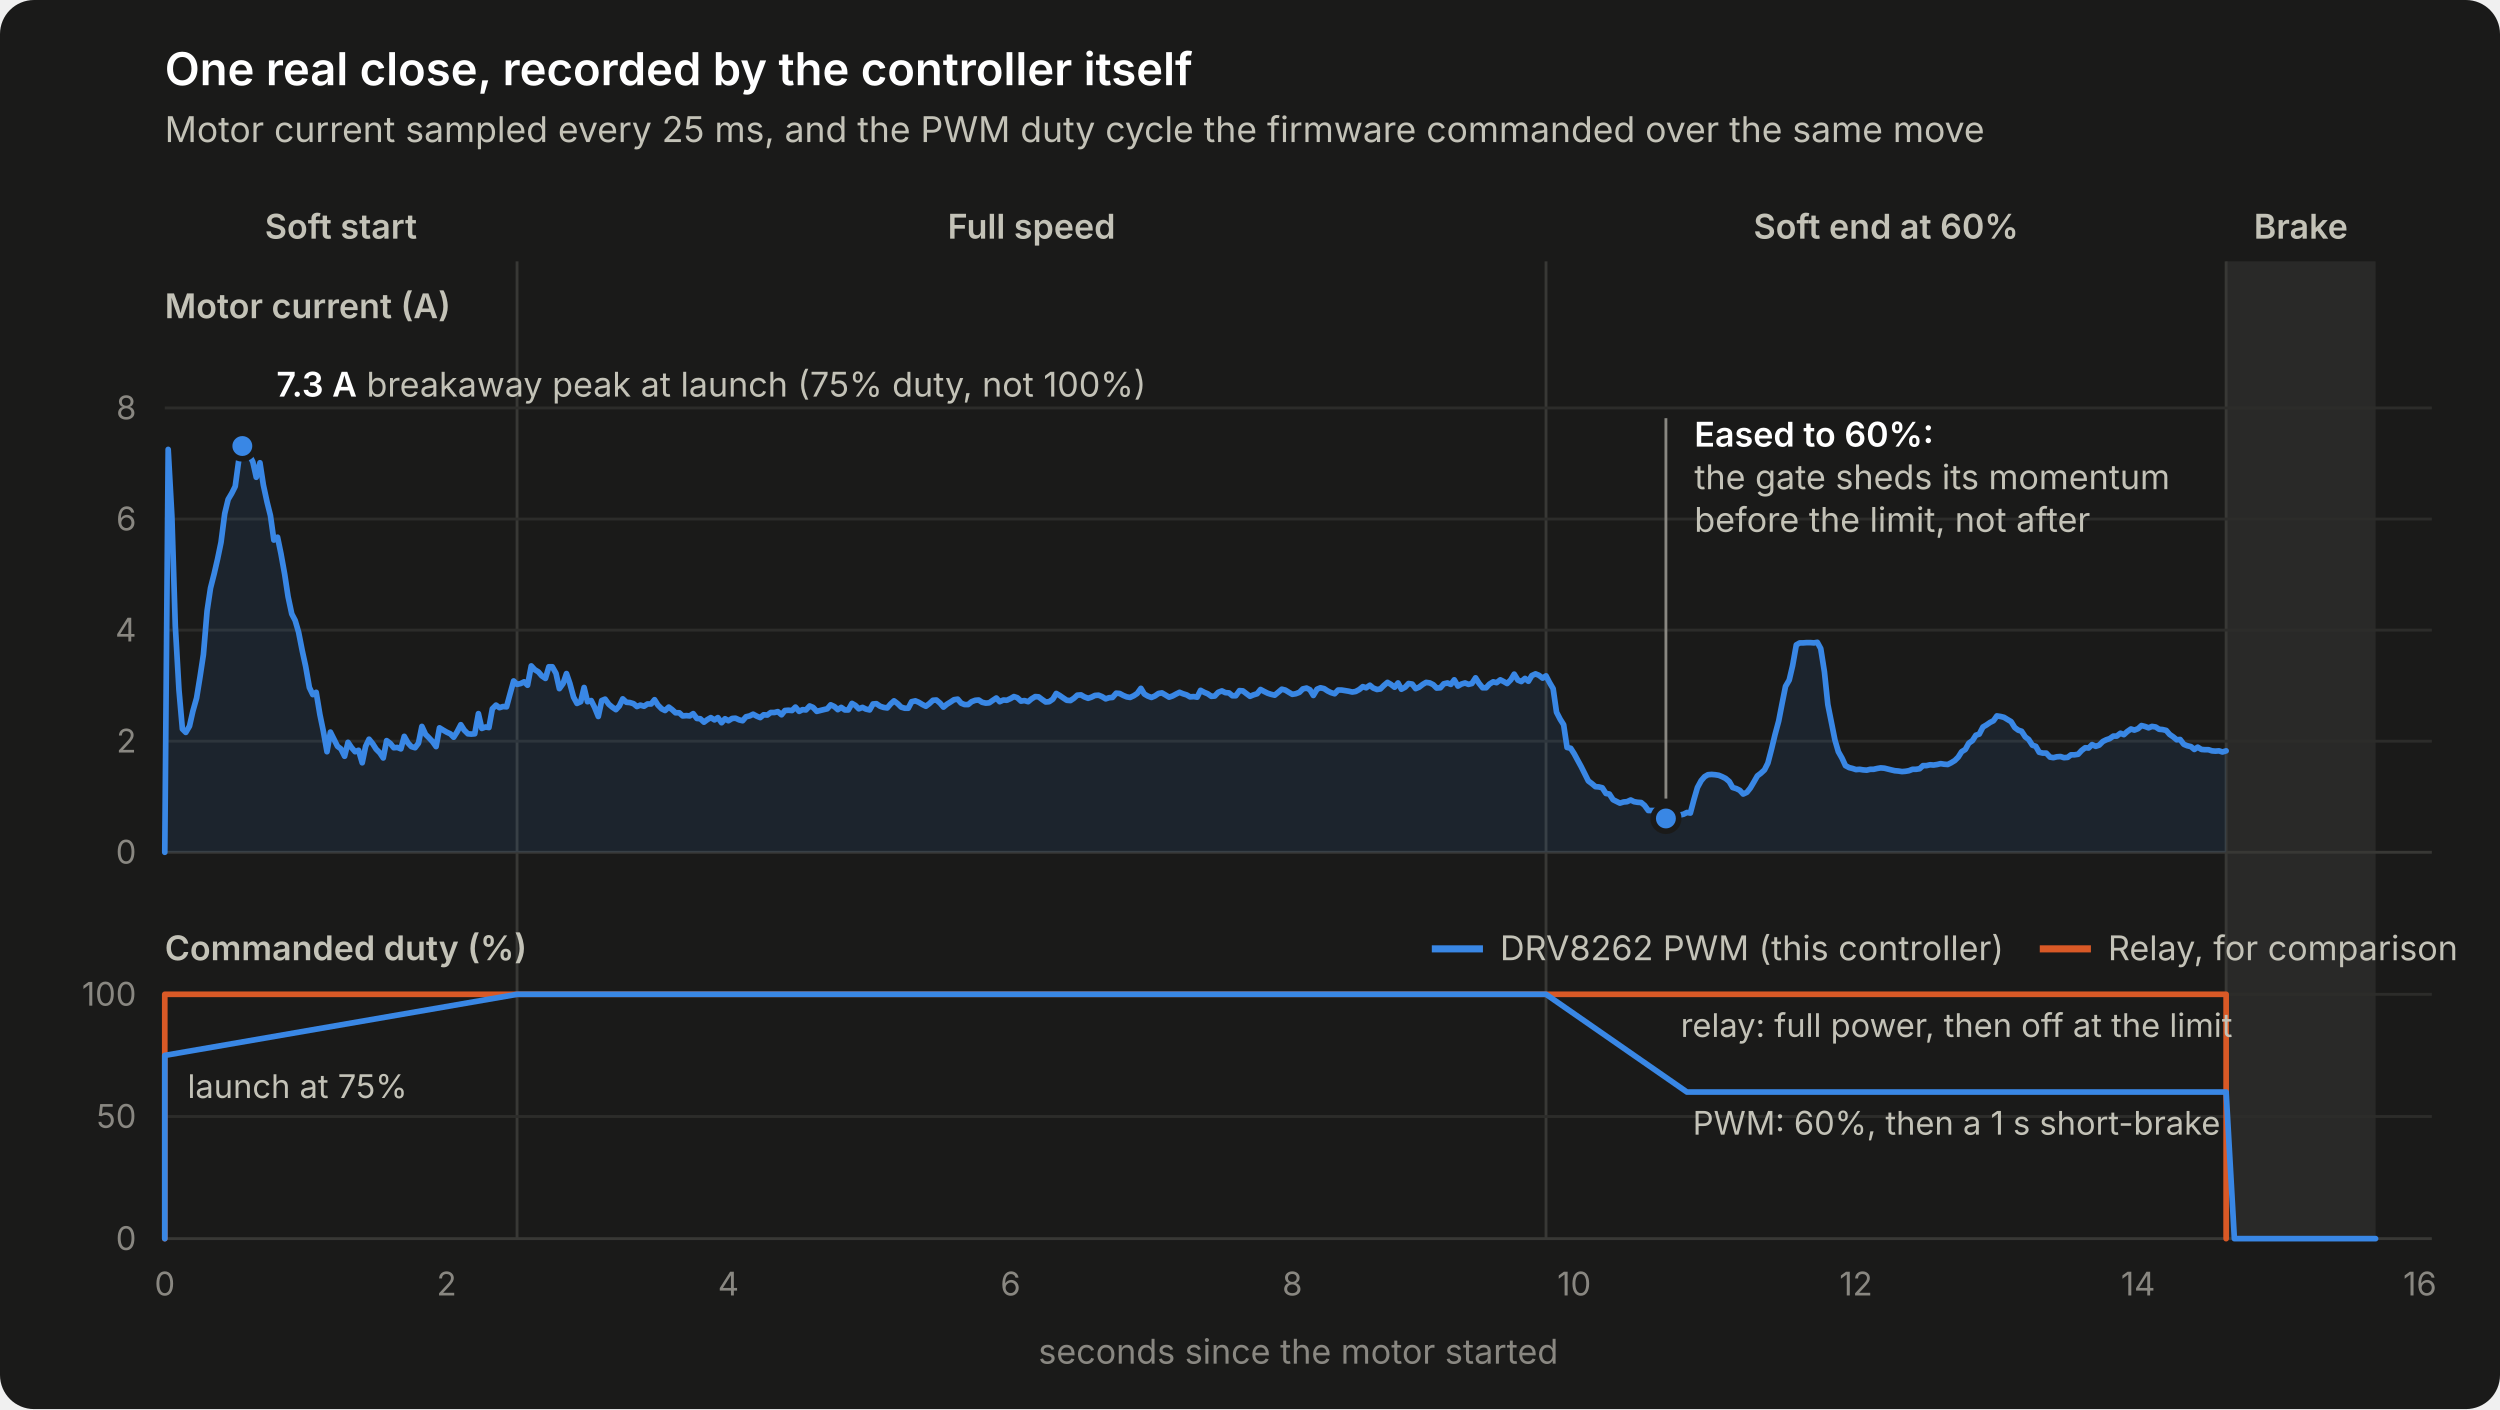
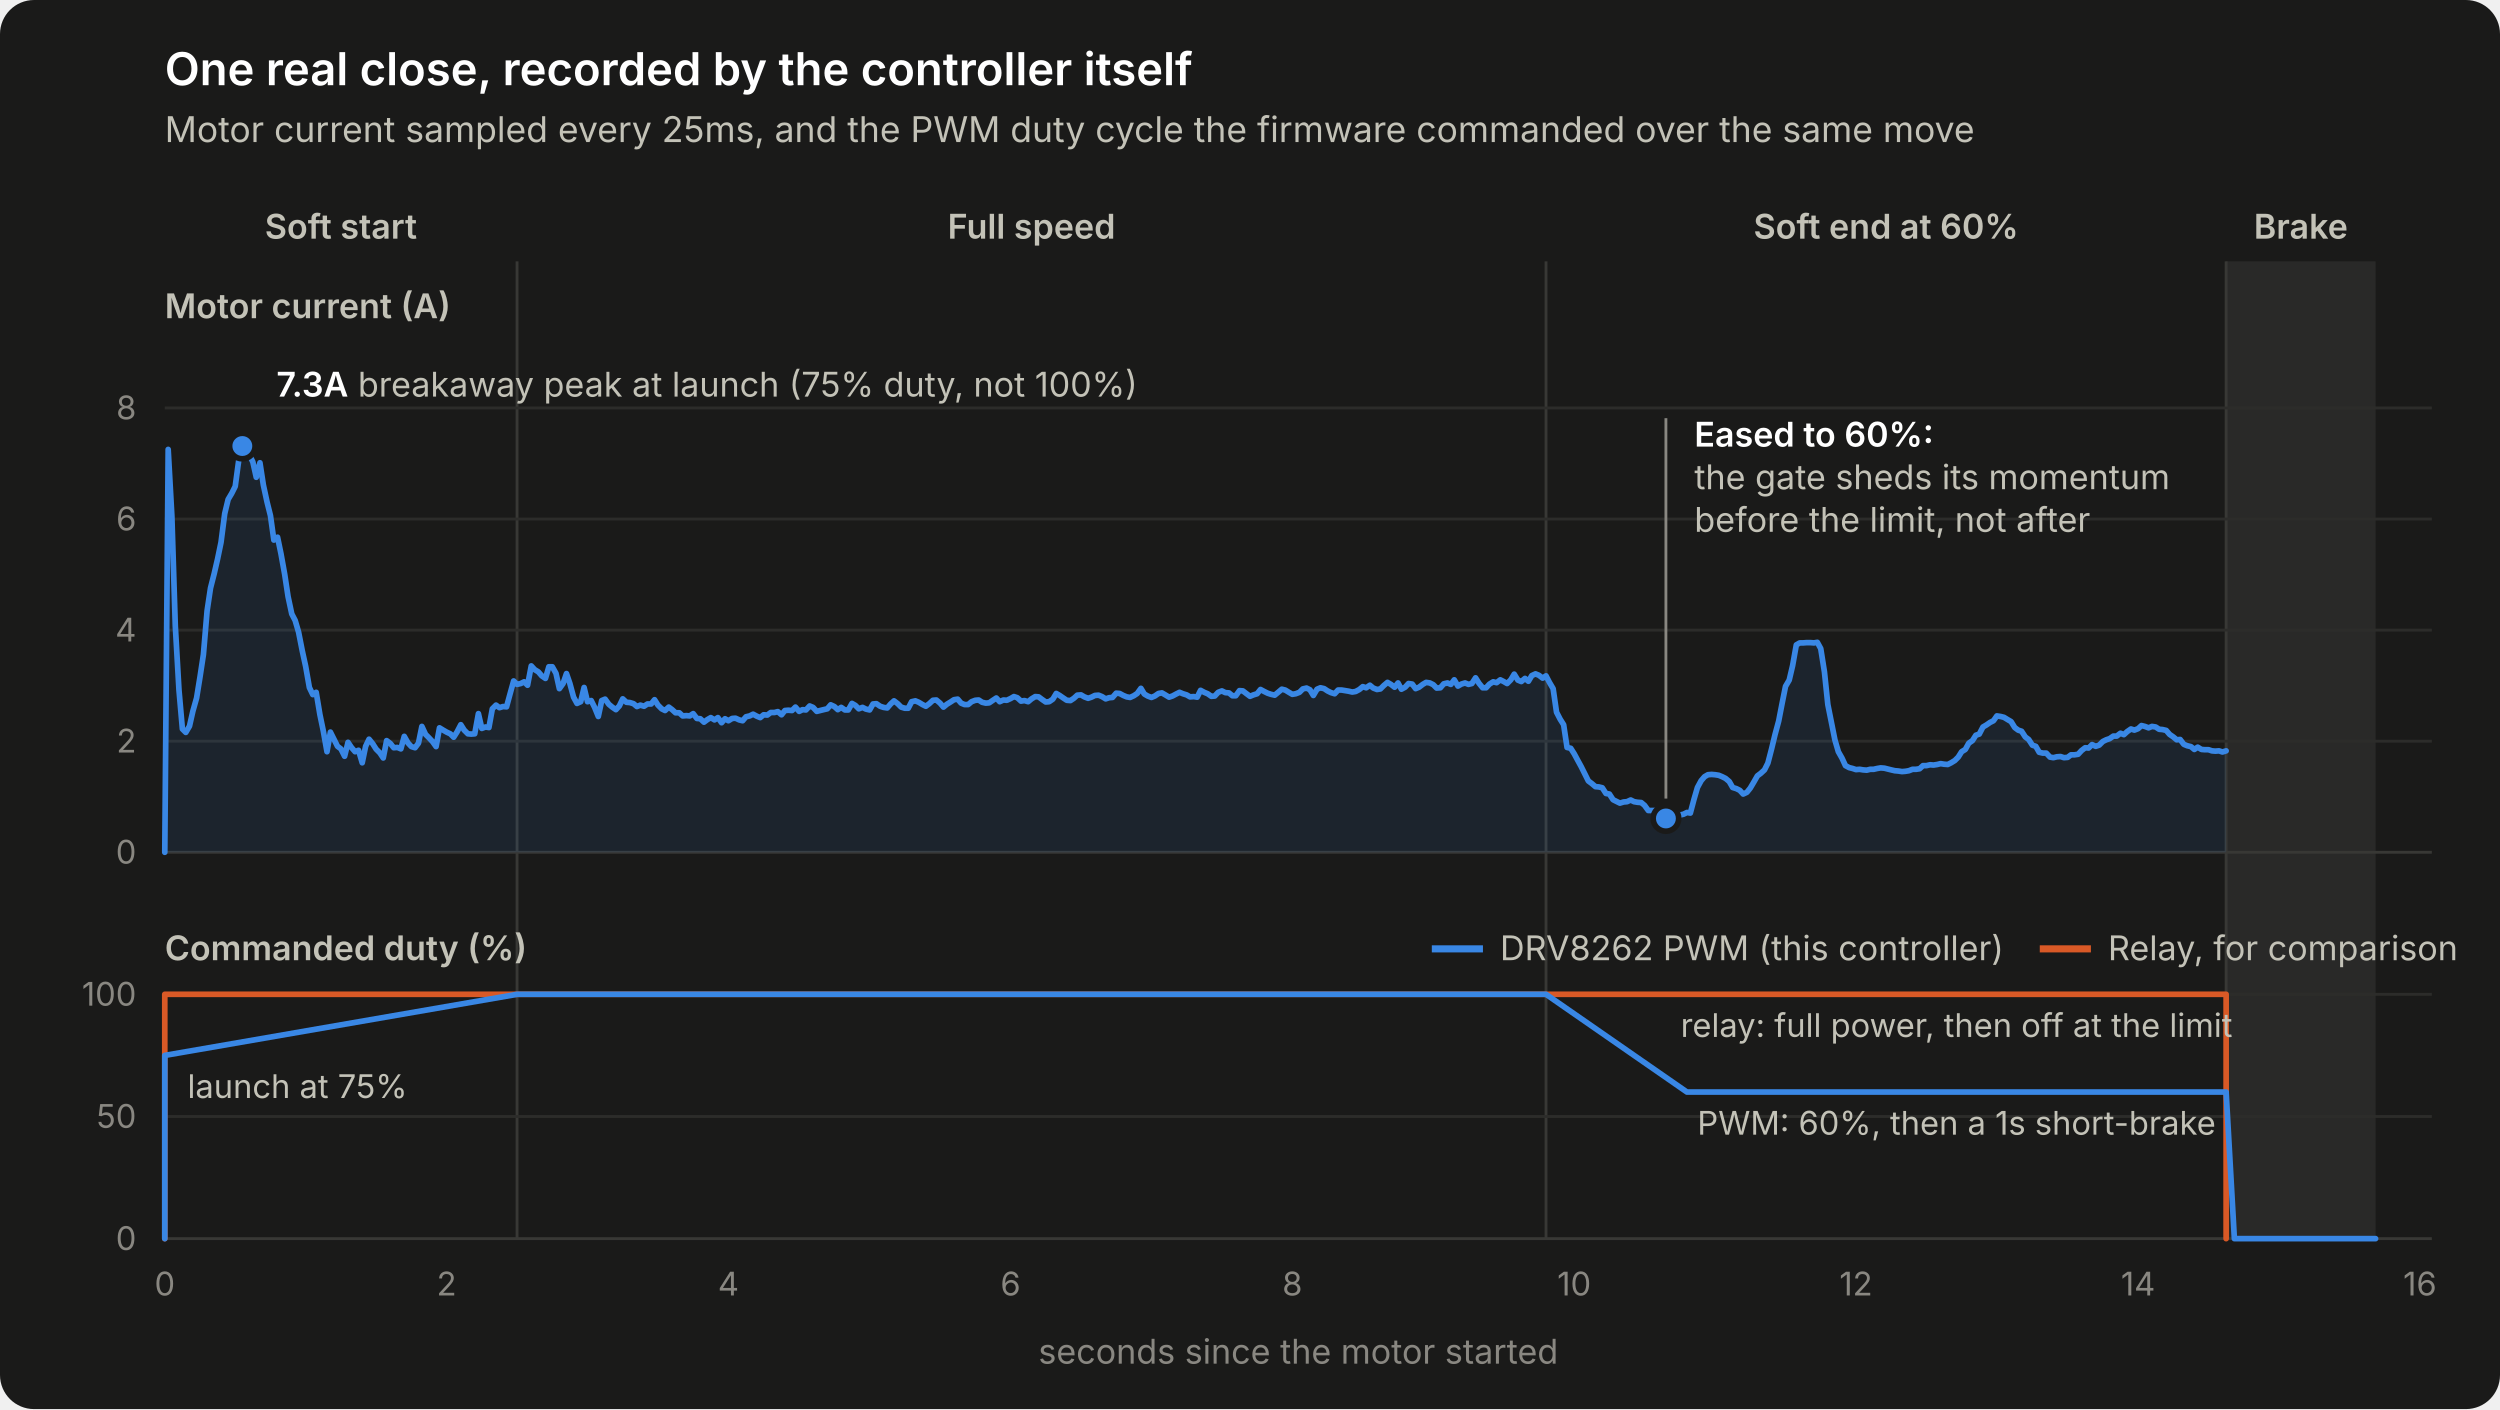
<svg xmlns="http://www.w3.org/2000/svg" viewBox="0 0 880 496" width="880" height="496" font-family="system-ui, -apple-system, 'Segoe UI', sans-serif" role="img" aria-labelledby="t d">
  <rect width="880" height="496" rx="12" fill="#1a1a19" />
  <text x="58.0" y="30.0" font-size="16" fill="#ffffff" text-anchor="start" font-weight="600">One real close, recorded by the controller itself</text>
-   <text x="58.0" y="50.0" font-size="12.5" fill="#c3c2b7" text-anchor="start">Motor current sampled every 25 ms, and the PWM duty cycle the firmware commanded over the same move</text>
+   <text x="58.0" y="50.0" font-size="12.5" fill="#c3c2b7" text-anchor="start">Motor current sampled every 25ms, and the PWM duty cycle the firmware commanded over the same move</text>
  <rect x="783.6" y="92" width="52.6" height="344" fill="#ffffff" fill-opacity="0.07" />
  <line x1="182.0" y1="92.0" x2="182.0" y2="436.0" stroke="#383835" stroke-width="1" />
  <line x1="544.2" y1="92.0" x2="544.2" y2="436.0" stroke="#383835" stroke-width="1" />
  <line x1="783.6" y1="92.0" x2="783.6" y2="436.0" stroke="#383835" stroke-width="1" />
  <text x="120.0" y="84.0" font-size="12" fill="#c3c2b7" text-anchor="middle" font-weight="600">Soft start</text>
  <text x="363.1" y="84.0" font-size="12" fill="#c3c2b7" text-anchor="middle" font-weight="600">Full speed</text>
  <text x="663.9" y="84.0" font-size="12" fill="#c3c2b7" text-anchor="middle" font-weight="600">Soft end at 60%</text>
  <text x="809.9" y="84.0" font-size="12" fill="#c3c2b7" text-anchor="middle" font-weight="600">Brake</text>
  <text x="58.0" y="112.0" font-size="12" fill="#c3c2b7" text-anchor="start" font-weight="600">Motor current (A)</text>
  <text x="48.0" y="304.0" font-size="11.5" fill="#898781" text-anchor="end" style="font-variant-numeric:tabular-nums">0</text>
  <line x1="58.0" y1="260.9" x2="856.0" y2="260.9" stroke="#2c2c2a" stroke-width="1" />
  <text x="48.0" y="264.9" font-size="11.5" fill="#898781" text-anchor="end" style="font-variant-numeric:tabular-nums">2</text>
  <line x1="58.0" y1="221.8" x2="856.0" y2="221.8" stroke="#2c2c2a" stroke-width="1" />
  <text x="48.0" y="225.8" font-size="11.5" fill="#898781" text-anchor="end" style="font-variant-numeric:tabular-nums">4</text>
  <line x1="58.0" y1="182.7" x2="856.0" y2="182.7" stroke="#2c2c2a" stroke-width="1" />
  <text x="48.0" y="186.7" font-size="11.5" fill="#898781" text-anchor="end" style="font-variant-numeric:tabular-nums">6</text>
  <line x1="58.0" y1="143.6" x2="856.0" y2="143.6" stroke="#2c2c2a" stroke-width="1" />
  <text x="48.0" y="147.6" font-size="11.5" fill="#898781" text-anchor="end" style="font-variant-numeric:tabular-nums">8</text>
  <line x1="58.0" y1="300.0" x2="856.0" y2="300.0" stroke="#383835" stroke-width="1" />
  <polygon points="58.0,300 58.0,300.0 59.2,158.2 60.5,181.7 61.7,220.2 63.0,242.9 64.2,256.6 65.4,257.8 66.7,255.6 67.9,250.3 69.2,245.7 70.4,238.3 71.6,230.4 72.9,215.0 74.1,207.0 75.4,201.9 76.6,196.7 77.8,190.9 79.1,180.8 80.3,175.8 81.6,173.6 82.8,171.2 84.0,162.3 85.3,157.0 86.5,159.2 87.8,160.2 89.0,162.6 90.2,168.0 91.5,162.9 92.7,170.7 94.0,176.7 95.2,181.5 96.4,190.1 97.7,189.1 98.9,194.9 100.2,202.1 101.4,210.0 102.7,216.1 103.9,218.4 105.1,222.5 106.4,229.1 107.6,234.6 108.9,242.0 110.1,244.5 111.3,243.7 112.6,251.5 113.8,257.3 115.1,264.6 116.3,257.7 117.5,260.1 118.8,262.7 120.0,263.6 121.3,266.2 122.5,261.3 123.7,263.1 125.0,264.6 126.2,264.1 127.5,268.5 128.7,262.7 129.9,260.2 131.2,261.8 132.4,263.7 133.7,265.0 134.9,266.8 136.1,260.7 137.4,261.7 138.6,263.2 139.9,263.1 141.1,263.6 142.3,259.2 143.6,261.5 144.8,262.8 146.1,263.2 147.3,261.6 148.5,255.7 149.8,258.5 151.0,259.7 152.3,261.1 153.5,262.8 154.7,256.2 156.0,257.0 157.2,257.7 158.5,258.3 159.7,259.5 160.9,257.6 162.2,255.1 163.4,257.0 164.7,258.3 165.9,258.4 167.1,258.3 168.4,251.2 169.6,256.4 170.9,255.9 172.1,256.1 173.3,249.5 174.6,248.2 175.8,249.1 177.1,248.7 178.3,248.8 179.5,244.4 180.8,239.7 182.0,240.9 183.3,240.6 184.5,240.0 185.7,241.2 187.0,234.4 188.2,235.7 189.5,236.5 190.7,237.9 192.0,238.8 193.2,234.7 194.4,234.7 195.7,237.0 196.9,242.4 198.2,240.6 199.4,237.1 200.6,240.6 201.9,245.4 203.1,247.6 204.4,247.0 205.6,242.0 206.8,247.0 208.1,246.6 209.3,249.0 210.6,252.2 211.8,246.6 213.0,246.1 214.3,247.9 215.5,248.9 216.8,249.8 218.0,248.5 219.2,246.0 220.5,247.2 221.7,247.3 223.0,247.7 224.2,248.7 225.4,248.2 226.7,248.6 227.9,247.8 229.2,247.8 230.4,246.3 231.6,248.2 232.9,249.5 234.1,250.1 235.4,248.9 236.6,249.8 237.8,250.9 239.1,250.9 240.3,252.0 241.6,251.9 242.8,252.0 244.0,251.2 245.3,252.9 246.5,253.0 247.8,254.2 249.0,253.3 250.2,252.6 251.5,253.4 252.7,252.6 254.0,254.4 255.2,253.0 256.4,253.7 257.7,252.9 258.9,252.8 260.2,253.4 261.4,253.7 262.6,252.3 263.9,252.0 265.1,251.4 266.4,252.1 267.6,252.6 268.8,251.6 270.1,251.7 271.3,250.8 272.6,250.8 273.8,250.5 275.1,251.6 276.3,250.1 277.5,250.0 278.8,250.1 280.0,248.9 281.3,250.4 282.5,249.8 283.7,249.9 285.0,248.5 286.2,249.0 287.5,250.4 288.7,250.1 289.9,249.8 291.2,249.5 292.4,248.1 293.7,248.7 294.9,249.8 296.1,249.0 297.4,249.9 298.6,249.9 299.9,247.6 301.1,248.3 302.3,249.5 303.6,249.0 304.8,249.6 306.1,249.9 307.3,247.8 308.5,247.7 309.8,248.6 311.0,249.0 312.3,249.2 313.5,247.8 314.7,246.7 316.0,247.7 317.2,248.9 318.5,249.3 319.7,249.3 320.9,247.0 322.2,246.7 323.4,247.2 324.7,248.0 325.9,248.6 327.1,247.7 328.4,246.5 329.6,246.4 330.9,247.5 332.1,248.9 333.3,247.9 334.6,247.1 335.8,246.3 337.1,246.1 338.3,247.5 339.5,248.0 340.8,248.0 342.0,247.0 343.3,246.5 344.5,246.4 345.7,247.2 347.0,247.5 348.2,247.4 349.5,246.5 350.7,245.7 351.9,247.0 353.2,246.4 354.4,246.5 355.7,245.9 356.9,245.2 358.1,245.6 359.4,246.8 360.6,246.6 361.9,247.0 363.1,246.0 364.4,245.2 365.6,245.3 366.8,246.2 368.1,247.1 369.3,247.0 370.6,246.1 371.8,244.1 373.0,244.8 374.3,245.7 375.5,246.5 376.8,246.6 378.0,245.8 379.2,244.7 380.5,244.6 381.7,245.3 383.0,245.8 384.2,245.4 385.4,244.8 386.7,244.7 387.9,245.2 389.2,246.0 390.4,245.6 391.6,245.5 392.9,244.0 394.1,244.1 395.4,244.8 396.6,245.3 397.8,245.5 399.1,244.9 400.3,244.1 401.6,242.3 402.8,244.3 404.0,245.0 405.3,245.5 406.5,245.0 407.8,244.1 409.0,243.9 410.2,244.6 411.5,245.4 412.7,245.0 414.0,244.3 415.2,243.7 416.4,244.2 417.7,244.6 418.9,245.3 420.2,245.2 421.4,245.4 422.6,243.0 423.9,243.7 425.1,244.2 426.4,245.1 427.6,245.0 428.8,243.7 430.1,243.2 431.3,243.8 432.6,243.9 433.8,244.9 435.0,244.9 436.3,243.1 437.5,243.2 438.8,244.2 440.0,245.1 441.2,244.6 442.5,244.2 443.7,242.7 445.0,243.4 446.2,244.0 447.4,244.4 448.7,244.7 449.9,243.7 451.2,242.6 452.4,242.9 453.7,243.7 454.9,244.4 456.1,244.2 457.4,243.7 458.6,242.5 459.9,242.2 461.1,242.8 462.3,244.8 463.6,242.6 464.8,242.1 466.1,242.4 467.3,243.2 468.5,243.8 469.8,244.2 471.0,242.9 472.3,242.9 473.5,243.1 474.7,243.3 476.0,243.6 477.2,243.4 478.5,242.7 479.7,241.7 480.9,242.1 482.2,241.2 483.4,242.2 484.7,242.7 485.9,242.5 487.1,241.3 488.4,240.2 489.6,240.9 490.9,241.9 492.1,240.4 493.3,242.6 494.6,241.9 495.8,240.6 497.1,240.8 498.3,242.4 499.5,241.9 500.8,240.9 502.0,240.2 503.3,240.4 504.5,241.0 505.7,242.2 507.0,242.1 508.2,240.7 509.5,240.4 510.7,240.9 511.9,239.3 513.2,241.5 514.4,240.8 515.7,240.4 516.9,240.9 518.1,240.6 519.4,238.6 520.6,240.5 521.9,242.1 523.1,242.1 524.3,240.8 525.6,240.0 526.8,240.3 528.1,239.3 529.3,239.9 530.5,240.6 531.8,239.3 533.0,237.3 534.3,239.4 535.5,239.9 536.8,238.8 538.0,239.8 539.2,237.8 540.5,237.2 541.7,237.7 543.0,238.7 544.2,237.9 545.4,240.2 546.7,242.4 547.9,250.7 549.2,253.2 550.4,255.1 551.6,263.1 552.9,263.4 554.1,265.3 555.4,267.7 556.6,269.9 557.8,272.3 559.1,274.9 560.3,275.8 561.6,276.9 562.8,277.0 564.0,277.3 565.3,279.3 566.5,279.5 567.8,281.5 569.0,282.1 570.2,282.7 571.5,282.3 572.7,282.2 574.0,281.6 575.2,282.2 576.4,282.4 577.7,282.5 578.9,283.5 580.2,285.3 581.4,285.3 582.6,285.3 583.9,288.0 585.1,288.1 586.4,288.1 587.6,287.1 588.8,286.4 590.1,286.4 591.3,286.9 592.6,286.6 593.8,286.0 595.0,286.2 596.3,281.3 597.5,277.2 598.8,274.8 600.0,273.4 601.2,272.7 602.5,272.6 603.7,272.7 605.0,272.9 606.2,273.4 607.4,274.0 608.7,275.1 609.9,277.2 611.2,277.6 612.4,278.2 613.6,279.5 614.9,278.9 616.1,277.4 617.4,275.2 618.6,273.1 619.8,272.2 621.1,271.0 622.3,268.6 623.6,263.6 624.8,258.6 626.1,253.8 627.3,247.6 628.5,241.6 629.8,239.4 631.0,234.3 632.3,227.0 633.5,226.3 634.7,226.3 636.0,226.2 637.2,226.2 638.5,226.3 639.7,226.1 640.9,228.3 642.2,236.5 643.4,248.0 644.7,254.5 645.9,260.5 647.1,264.6 648.4,266.9 649.6,269.5 650.9,270.2 652.1,270.5 653.3,270.9 654.6,270.8 655.8,271.0 657.1,271.1 658.3,270.8 659.5,270.8 660.8,270.5 662.0,270.3 663.3,270.4 664.5,270.7 665.7,271.0 667.0,271.3 668.2,271.4 669.5,271.6 670.7,271.5 671.9,271.3 673.2,270.8 674.4,270.8 675.7,270.6 676.9,269.5 678.1,269.5 679.4,269.2 680.6,269.3 681.9,269.1 683.1,268.8 684.3,269.0 685.6,269.1 686.8,268.5 688.1,267.7 689.3,266.5 690.5,264.6 691.8,263.8 693.0,261.6 694.3,260.7 695.5,258.8 696.7,258.4 698.0,255.9 699.2,255.2 700.5,254.3 701.7,253.7 702.9,252.0 704.2,252.2 705.4,252.5 706.7,253.3 707.9,254.0 709.2,256.1 710.4,257.0 711.6,257.4 712.9,259.4 714.1,260.3 715.4,262.3 716.6,262.7 717.8,264.8 719.1,265.1 720.3,265.1 721.6,266.5 722.8,266.7 724.0,266.4 725.3,266.3 726.5,266.7 727.8,266.6 729.0,265.7 730.2,265.7 731.5,265.5 732.7,264.2 734.0,263.2 735.2,263.3 736.4,262.1 737.7,262.7 738.9,262.3 740.2,261.0 741.4,260.4 742.6,260.0 743.9,259.1 745.1,259.1 746.4,258.1 747.6,258.6 748.8,257.5 750.1,256.6 751.3,257.0 752.6,256.5 753.8,255.4 755.0,255.7 756.3,256.2 757.5,255.7 758.8,255.9 760.0,256.7 761.2,256.8 762.5,257.1 763.7,258.5 765.0,259.4 766.2,260.4 767.4,260.3 768.7,262.0 769.9,262.5 771.2,262.8 772.4,263.8 773.6,263.0 774.9,263.8 776.1,263.9 777.4,263.9 778.6,264.3 779.8,264.4 781.1,264.3 782.3,264.7 783.6,264.3 783.6,300" fill="#3987e5" fill-opacity="0.10" />
  <polyline points="58.0,300.0 59.2,158.2 60.5,181.7 61.7,220.2 63.0,242.9 64.2,256.6 65.4,257.8 66.7,255.6 67.9,250.3 69.2,245.7 70.4,238.3 71.6,230.4 72.9,215.0 74.1,207.0 75.4,201.9 76.6,196.7 77.8,190.9 79.1,180.8 80.3,175.8 81.6,173.6 82.8,171.2 84.0,162.3 85.3,157.0 86.5,159.2 87.8,160.2 89.0,162.6 90.2,168.0 91.5,162.9 92.7,170.7 94.0,176.7 95.2,181.5 96.4,190.1 97.7,189.1 98.9,194.9 100.2,202.1 101.4,210.0 102.7,216.1 103.9,218.4 105.1,222.5 106.4,229.1 107.6,234.6 108.9,242.0 110.1,244.5 111.3,243.7 112.6,251.5 113.8,257.3 115.1,264.6 116.3,257.7 117.5,260.1 118.8,262.7 120.0,263.6 121.3,266.2 122.5,261.3 123.7,263.1 125.0,264.6 126.2,264.1 127.5,268.5 128.7,262.7 129.9,260.2 131.2,261.8 132.4,263.7 133.7,265.0 134.9,266.8 136.1,260.7 137.4,261.7 138.6,263.2 139.9,263.1 141.1,263.6 142.3,259.2 143.6,261.5 144.8,262.8 146.1,263.2 147.3,261.6 148.5,255.7 149.8,258.5 151.0,259.7 152.3,261.1 153.5,262.8 154.7,256.2 156.0,257.0 157.2,257.7 158.5,258.3 159.7,259.5 160.9,257.6 162.2,255.1 163.4,257.0 164.7,258.3 165.9,258.4 167.1,258.3 168.4,251.2 169.6,256.4 170.9,255.9 172.1,256.1 173.3,249.5 174.6,248.2 175.8,249.1 177.1,248.7 178.3,248.8 179.5,244.4 180.8,239.7 182.0,240.9 183.3,240.6 184.5,240.0 185.7,241.2 187.0,234.4 188.2,235.7 189.5,236.5 190.7,237.9 192.0,238.8 193.2,234.7 194.4,234.7 195.7,237.0 196.9,242.4 198.2,240.6 199.4,237.1 200.6,240.6 201.9,245.4 203.1,247.6 204.4,247.0 205.6,242.0 206.8,247.0 208.1,246.6 209.3,249.0 210.6,252.2 211.8,246.6 213.0,246.1 214.3,247.9 215.5,248.9 216.8,249.8 218.0,248.5 219.2,246.0 220.5,247.2 221.7,247.3 223.0,247.7 224.2,248.7 225.4,248.2 226.7,248.6 227.9,247.8 229.2,247.8 230.4,246.3 231.6,248.2 232.9,249.5 234.1,250.1 235.4,248.9 236.6,249.8 237.8,250.9 239.1,250.9 240.3,252.0 241.6,251.9 242.8,252.0 244.0,251.2 245.3,252.9 246.5,253.0 247.8,254.2 249.0,253.3 250.2,252.6 251.5,253.4 252.7,252.6 254.0,254.4 255.2,253.0 256.4,253.7 257.7,252.9 258.9,252.8 260.2,253.4 261.4,253.7 262.6,252.3 263.9,252.0 265.1,251.4 266.4,252.1 267.6,252.6 268.8,251.6 270.1,251.7 271.3,250.8 272.6,250.8 273.8,250.5 275.1,251.6 276.3,250.1 277.5,250.0 278.8,250.1 280.0,248.9 281.3,250.4 282.5,249.8 283.7,249.9 285.0,248.5 286.2,249.0 287.5,250.4 288.7,250.1 289.9,249.8 291.2,249.5 292.4,248.1 293.7,248.7 294.9,249.8 296.1,249.0 297.4,249.9 298.6,249.9 299.9,247.6 301.1,248.3 302.3,249.5 303.6,249.0 304.8,249.6 306.1,249.9 307.3,247.8 308.5,247.7 309.8,248.6 311.0,249.0 312.3,249.2 313.5,247.8 314.7,246.7 316.0,247.7 317.2,248.9 318.5,249.3 319.7,249.3 320.9,247.0 322.2,246.7 323.4,247.2 324.7,248.0 325.9,248.6 327.1,247.7 328.4,246.5 329.6,246.4 330.9,247.5 332.1,248.9 333.3,247.9 334.6,247.1 335.8,246.3 337.1,246.1 338.3,247.5 339.5,248.0 340.8,248.0 342.0,247.0 343.3,246.5 344.5,246.4 345.7,247.2 347.0,247.5 348.2,247.4 349.5,246.5 350.7,245.7 351.9,247.0 353.2,246.4 354.4,246.5 355.7,245.9 356.9,245.2 358.1,245.6 359.4,246.8 360.6,246.6 361.9,247.0 363.1,246.0 364.4,245.2 365.6,245.3 366.8,246.2 368.1,247.1 369.3,247.0 370.6,246.1 371.8,244.1 373.0,244.8 374.3,245.7 375.5,246.5 376.8,246.6 378.0,245.8 379.2,244.7 380.5,244.6 381.7,245.3 383.0,245.8 384.2,245.4 385.4,244.8 386.7,244.7 387.9,245.2 389.2,246.0 390.4,245.6 391.6,245.5 392.9,244.0 394.1,244.1 395.4,244.8 396.6,245.3 397.8,245.5 399.1,244.9 400.3,244.1 401.6,242.3 402.8,244.3 404.0,245.0 405.3,245.5 406.5,245.0 407.8,244.1 409.0,243.9 410.2,244.6 411.5,245.4 412.7,245.0 414.0,244.3 415.2,243.7 416.4,244.2 417.7,244.6 418.9,245.3 420.2,245.2 421.4,245.4 422.6,243.0 423.9,243.7 425.1,244.2 426.4,245.1 427.6,245.0 428.8,243.7 430.1,243.2 431.3,243.8 432.6,243.9 433.8,244.9 435.0,244.9 436.3,243.1 437.5,243.2 438.8,244.2 440.0,245.1 441.2,244.6 442.5,244.2 443.7,242.7 445.0,243.4 446.2,244.0 447.4,244.4 448.7,244.7 449.9,243.7 451.2,242.6 452.4,242.9 453.7,243.7 454.9,244.4 456.1,244.2 457.4,243.7 458.6,242.5 459.9,242.2 461.1,242.8 462.3,244.8 463.6,242.6 464.8,242.1 466.1,242.4 467.3,243.2 468.5,243.8 469.8,244.2 471.0,242.9 472.3,242.9 473.5,243.1 474.7,243.3 476.0,243.6 477.2,243.4 478.5,242.7 479.7,241.7 480.9,242.1 482.2,241.2 483.4,242.2 484.7,242.7 485.9,242.5 487.1,241.3 488.4,240.2 489.6,240.9 490.9,241.9 492.1,240.4 493.3,242.6 494.6,241.9 495.8,240.6 497.1,240.8 498.3,242.4 499.5,241.9 500.8,240.9 502.0,240.2 503.3,240.4 504.5,241.0 505.7,242.2 507.0,242.1 508.2,240.7 509.5,240.4 510.7,240.9 511.9,239.3 513.2,241.5 514.4,240.8 515.7,240.4 516.9,240.9 518.1,240.6 519.4,238.6 520.6,240.5 521.9,242.1 523.1,242.1 524.3,240.8 525.6,240.0 526.8,240.3 528.1,239.3 529.3,239.9 530.5,240.6 531.8,239.3 533.0,237.3 534.3,239.4 535.5,239.9 536.8,238.8 538.0,239.8 539.2,237.8 540.5,237.2 541.7,237.7 543.0,238.7 544.2,237.9 545.4,240.2 546.7,242.4 547.9,250.7 549.2,253.2 550.4,255.1 551.6,263.1 552.9,263.4 554.1,265.3 555.4,267.7 556.6,269.9 557.8,272.3 559.1,274.9 560.3,275.8 561.6,276.9 562.8,277.0 564.0,277.3 565.3,279.3 566.5,279.5 567.8,281.5 569.0,282.1 570.2,282.7 571.5,282.3 572.7,282.2 574.0,281.6 575.2,282.2 576.4,282.4 577.7,282.5 578.9,283.5 580.2,285.3 581.4,285.3 582.6,285.3 583.9,288.0 585.1,288.1 586.4,288.1 587.6,287.1 588.8,286.4 590.1,286.4 591.3,286.9 592.6,286.6 593.8,286.0 595.0,286.2 596.3,281.3 597.5,277.2 598.8,274.8 600.0,273.4 601.2,272.7 602.5,272.6 603.7,272.7 605.0,272.9 606.2,273.4 607.4,274.0 608.7,275.1 609.9,277.2 611.2,277.6 612.4,278.2 613.6,279.5 614.9,278.9 616.1,277.4 617.4,275.2 618.6,273.1 619.8,272.2 621.1,271.0 622.3,268.6 623.6,263.6 624.8,258.6 626.1,253.8 627.3,247.6 628.5,241.6 629.8,239.4 631.0,234.3 632.3,227.0 633.5,226.3 634.7,226.3 636.0,226.2 637.2,226.2 638.5,226.3 639.7,226.1 640.9,228.3 642.2,236.5 643.4,248.0 644.7,254.5 645.9,260.5 647.1,264.6 648.4,266.9 649.6,269.5 650.9,270.2 652.1,270.5 653.3,270.9 654.6,270.8 655.8,271.0 657.1,271.1 658.3,270.8 659.5,270.8 660.8,270.5 662.0,270.3 663.3,270.4 664.5,270.7 665.7,271.0 667.0,271.3 668.2,271.4 669.5,271.6 670.7,271.5 671.9,271.3 673.2,270.8 674.4,270.8 675.7,270.6 676.9,269.5 678.1,269.5 679.4,269.2 680.6,269.3 681.9,269.1 683.1,268.8 684.3,269.0 685.6,269.1 686.8,268.5 688.1,267.7 689.3,266.5 690.5,264.6 691.8,263.8 693.0,261.6 694.3,260.7 695.5,258.8 696.7,258.4 698.0,255.9 699.2,255.2 700.5,254.3 701.7,253.7 702.9,252.0 704.2,252.2 705.4,252.5 706.7,253.3 707.9,254.0 709.2,256.1 710.4,257.0 711.6,257.4 712.9,259.4 714.1,260.3 715.4,262.3 716.6,262.7 717.8,264.8 719.1,265.1 720.3,265.1 721.6,266.5 722.8,266.7 724.0,266.4 725.3,266.3 726.5,266.7 727.8,266.6 729.0,265.7 730.2,265.7 731.5,265.5 732.7,264.2 734.0,263.2 735.2,263.3 736.4,262.1 737.7,262.7 738.9,262.3 740.2,261.0 741.4,260.4 742.6,260.0 743.9,259.1 745.1,259.1 746.4,258.1 747.6,258.6 748.8,257.5 750.1,256.6 751.3,257.0 752.6,256.5 753.8,255.4 755.0,255.7 756.3,256.2 757.5,255.7 758.8,255.9 760.0,256.7 761.2,256.8 762.5,257.1 763.7,258.5 765.0,259.4 766.2,260.4 767.4,260.3 768.7,262.0 769.9,262.5 771.2,262.8 772.4,263.8 773.6,263.0 774.9,263.8 776.1,263.9 777.4,263.9 778.6,264.3 779.8,264.4 781.1,264.3 782.3,264.7 783.6,264.3" fill="none" stroke="#3987e5" stroke-width="2" stroke-linejoin="round" stroke-linecap="round" />
  <circle cx="85.3" cy="157.0" r="4.5" fill="#3987e5" stroke="#1a1a19" stroke-width="2" />
  <text x="97.3" y="139.6" font-size="12" fill="#c3c2b7" text-anchor="start">
-     <tspan font-weight="600" fill="#ffffff">7.3 A</tspan> breakaway peak at launch (75% duty, not 100%)</text>
+     <tspan font-weight="600" fill="#ffffff">7.3A</tspan> breakaway peak at launch (75% duty, not 100%)</text>
  <line x1="586.4" y1="147.2" x2="586.4" y2="281.1" stroke="#898781" stroke-width="1" />
  <circle cx="586.4" cy="288.1" r="4.5" fill="#3987e5" stroke="#1a1a19" stroke-width="2" />
  <text x="596.4" y="157.2" font-size="12" fill="#c3c2b7" text-anchor="start">
    <tspan font-weight="600" fill="#ffffff">Eased to 60%:</tspan>
    <tspan x="596.4" dy="15">the gate sheds its momentum</tspan>
    <tspan x="596.4" dy="15">before the limit, not after</tspan>
  </text>
  <text x="58.0" y="338.0" font-size="12" fill="#c3c2b7" text-anchor="start" font-weight="600">Commanded duty (%)</text>
  <line x1="504.0" y1="334.0" x2="522.0" y2="334.0" stroke="#3987e5" stroke-width="2.5" />
  <text x="528.0" y="338.0" font-size="12" fill="#c3c2b7" text-anchor="start">DRV8262 PWM (this controller)</text>
  <line x1="718.0" y1="334.0" x2="736.0" y2="334.0" stroke="#d95926" stroke-width="2.5" />
  <text x="742.0" y="338.0" font-size="12" fill="#c3c2b7" text-anchor="start">Relay, for comparison</text>
  <text x="48.0" y="440.0" font-size="11.5" fill="#898781" text-anchor="end" style="font-variant-numeric:tabular-nums">0</text>
  <line x1="58.0" y1="393.0" x2="856.0" y2="393.0" stroke="#2c2c2a" stroke-width="1" />
  <text x="48.0" y="397.0" font-size="11.5" fill="#898781" text-anchor="end" style="font-variant-numeric:tabular-nums">50</text>
  <line x1="58.0" y1="350.0" x2="856.0" y2="350.0" stroke="#2c2c2a" stroke-width="1" />
  <text x="48.0" y="354.0" font-size="11.5" fill="#898781" text-anchor="end" style="font-variant-numeric:tabular-nums">100</text>
  <line x1="58.0" y1="436.0" x2="856.0" y2="436.0" stroke="#383835" stroke-width="1" />
  <polyline points="58.0,436.0 58.0,350.0 783.6,350.0 783.6,436.0" fill="none" stroke="#d95926" stroke-width="2" stroke-linejoin="round" stroke-linecap="round" />
  <polyline points="58.0,436.0 58.0,371.5 182.0,350.0 544.2,350.0 593.8,384.4 783.6,384.4 786.5,436.0 836.2,436.0" fill="none" stroke="#3987e5" stroke-width="2" stroke-linejoin="round" stroke-linecap="round" />
  <text x="688.7" y="365.0" font-size="11.5" fill="#c3c2b7" text-anchor="middle">relay: full power, then off at the limit</text>
-   <text x="688.7" y="399.4" font-size="11.5" fill="#c3c2b7" text-anchor="middle">PWM: 60%, then a 1 s short-brake</text>
+   <text x="688.7" y="399.4" font-size="11.5" fill="#c3c2b7" text-anchor="middle">PWM: 60%, then a 1s short-brake</text>
  <text x="66.0" y="386.5" font-size="11.5" fill="#c3c2b7" text-anchor="start">launch at 75%</text>
  <text x="58.0" y="456.0" font-size="11.5" fill="#898781" text-anchor="middle" style="font-variant-numeric:tabular-nums">0</text>
  <text x="157.2" y="456.0" font-size="11.5" fill="#898781" text-anchor="middle" style="font-variant-numeric:tabular-nums">2</text>
  <text x="256.4" y="456.0" font-size="11.5" fill="#898781" text-anchor="middle" style="font-variant-numeric:tabular-nums">4</text>
  <text x="355.7" y="456.0" font-size="11.5" fill="#898781" text-anchor="middle" style="font-variant-numeric:tabular-nums">6</text>
  <text x="454.9" y="456.0" font-size="11.5" fill="#898781" text-anchor="middle" style="font-variant-numeric:tabular-nums">8</text>
  <text x="554.1" y="456.0" font-size="11.5" fill="#898781" text-anchor="middle" style="font-variant-numeric:tabular-nums">10</text>
  <text x="653.3" y="456.0" font-size="11.5" fill="#898781" text-anchor="middle" style="font-variant-numeric:tabular-nums">12</text>
  <text x="752.6" y="456.0" font-size="11.5" fill="#898781" text-anchor="middle" style="font-variant-numeric:tabular-nums">14</text>
  <text x="851.8" y="456.0" font-size="11.5" fill="#898781" text-anchor="middle" style="font-variant-numeric:tabular-nums">16</text>
  <text x="457.0" y="480.0" font-size="12" fill="#898781" text-anchor="middle">seconds since the motor started</text>
</svg>
